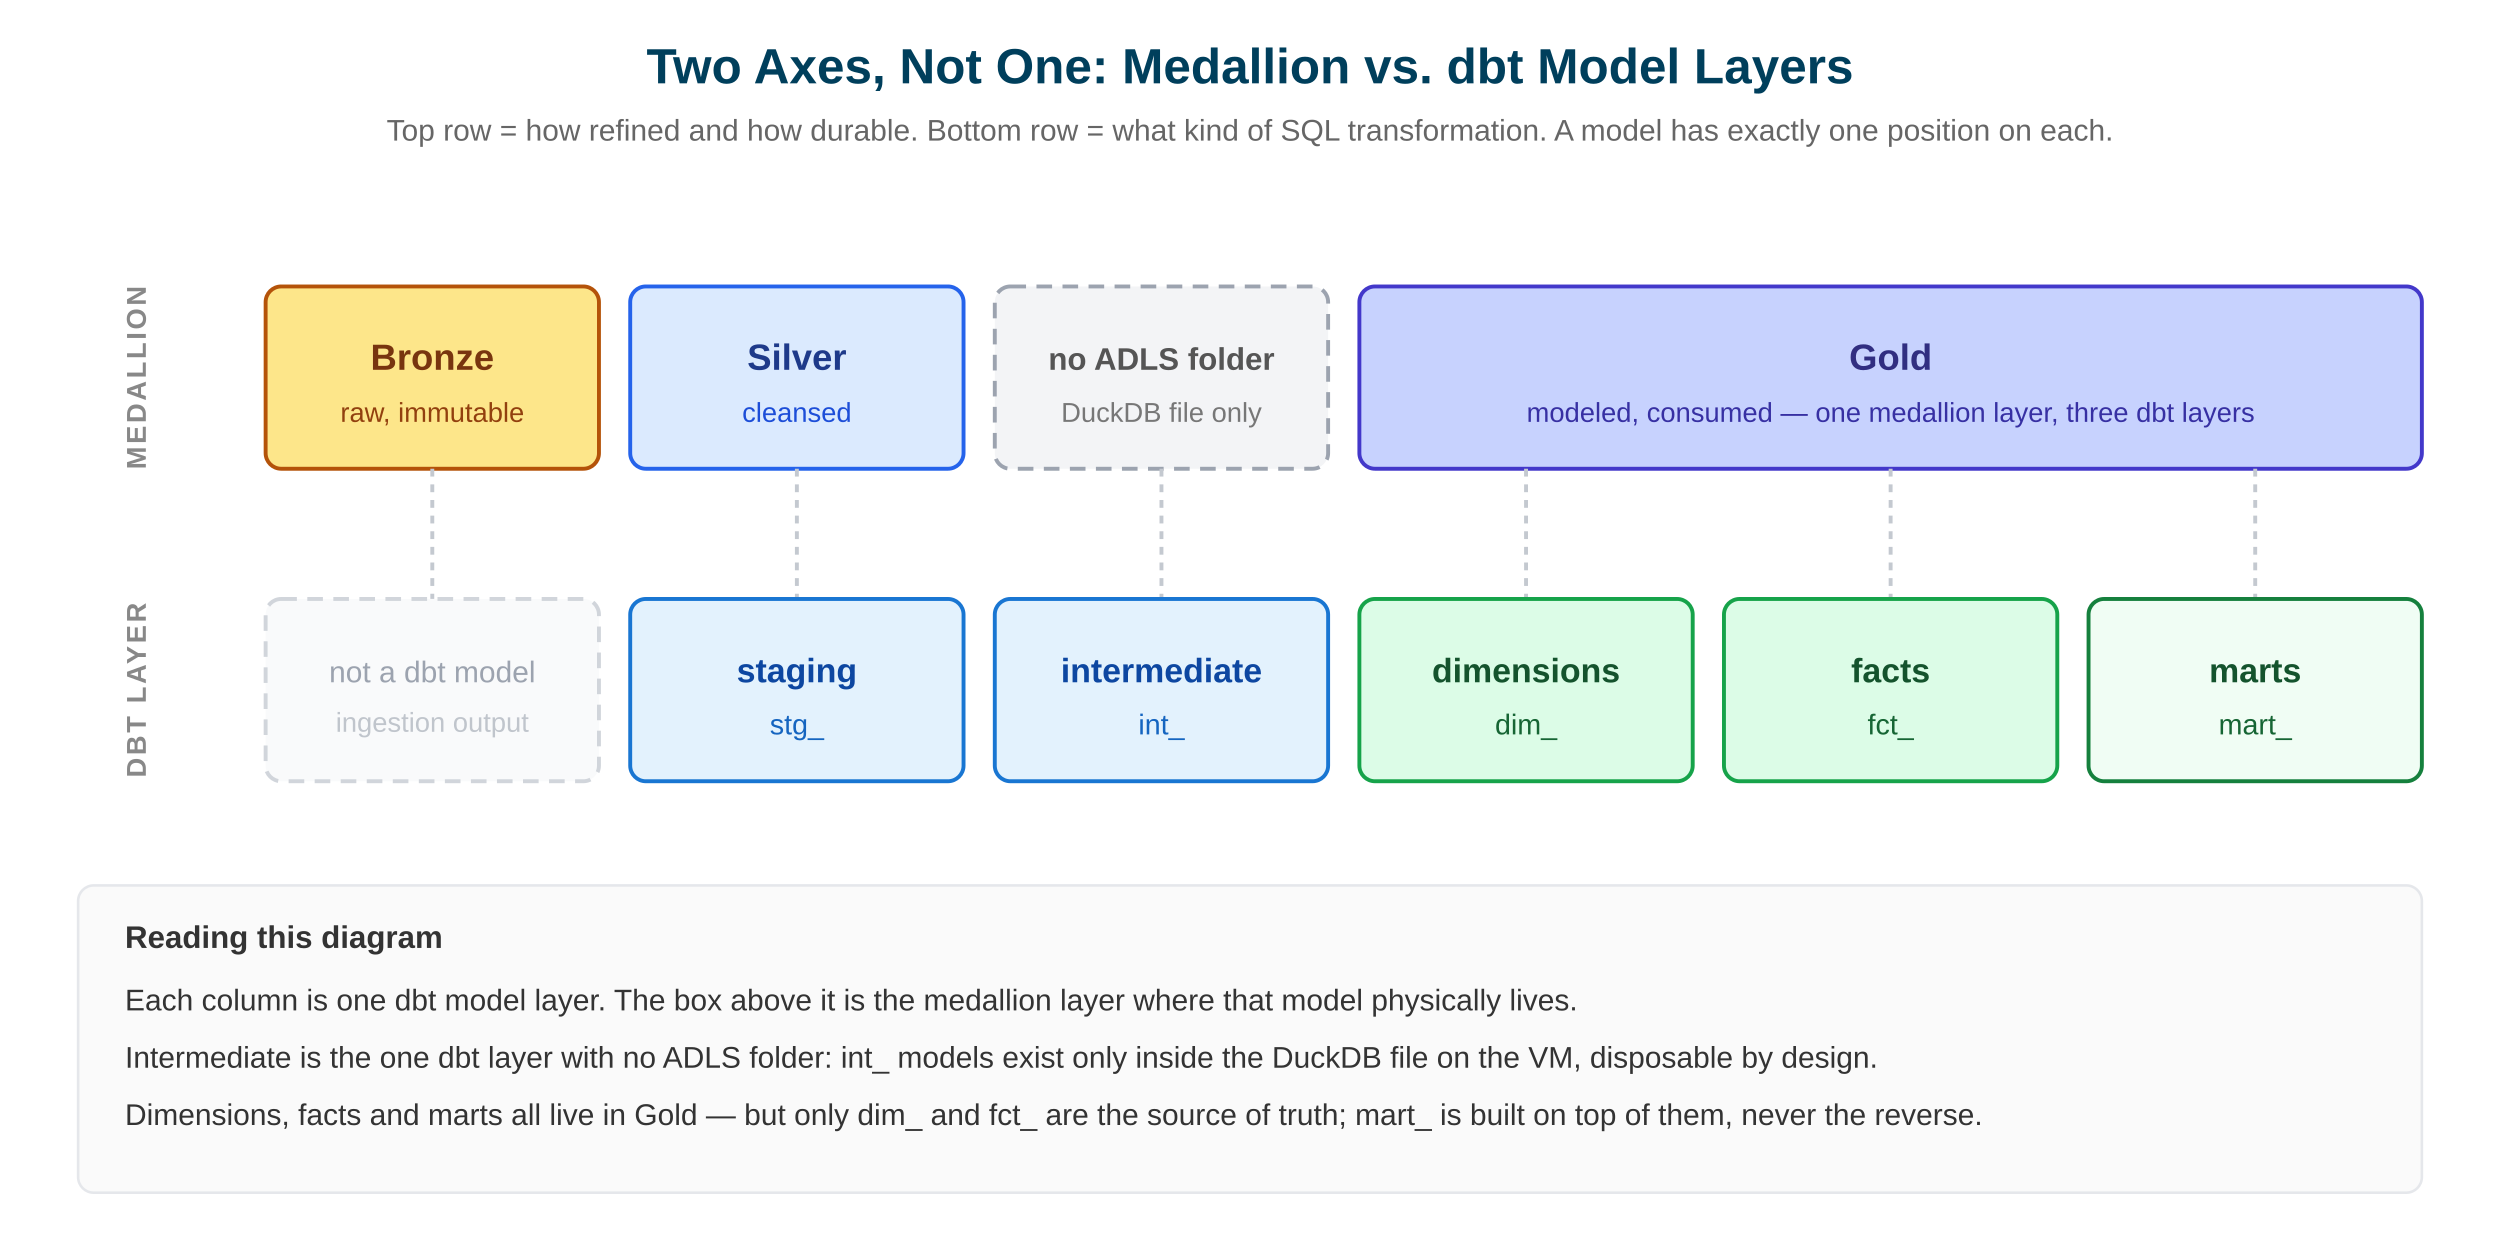
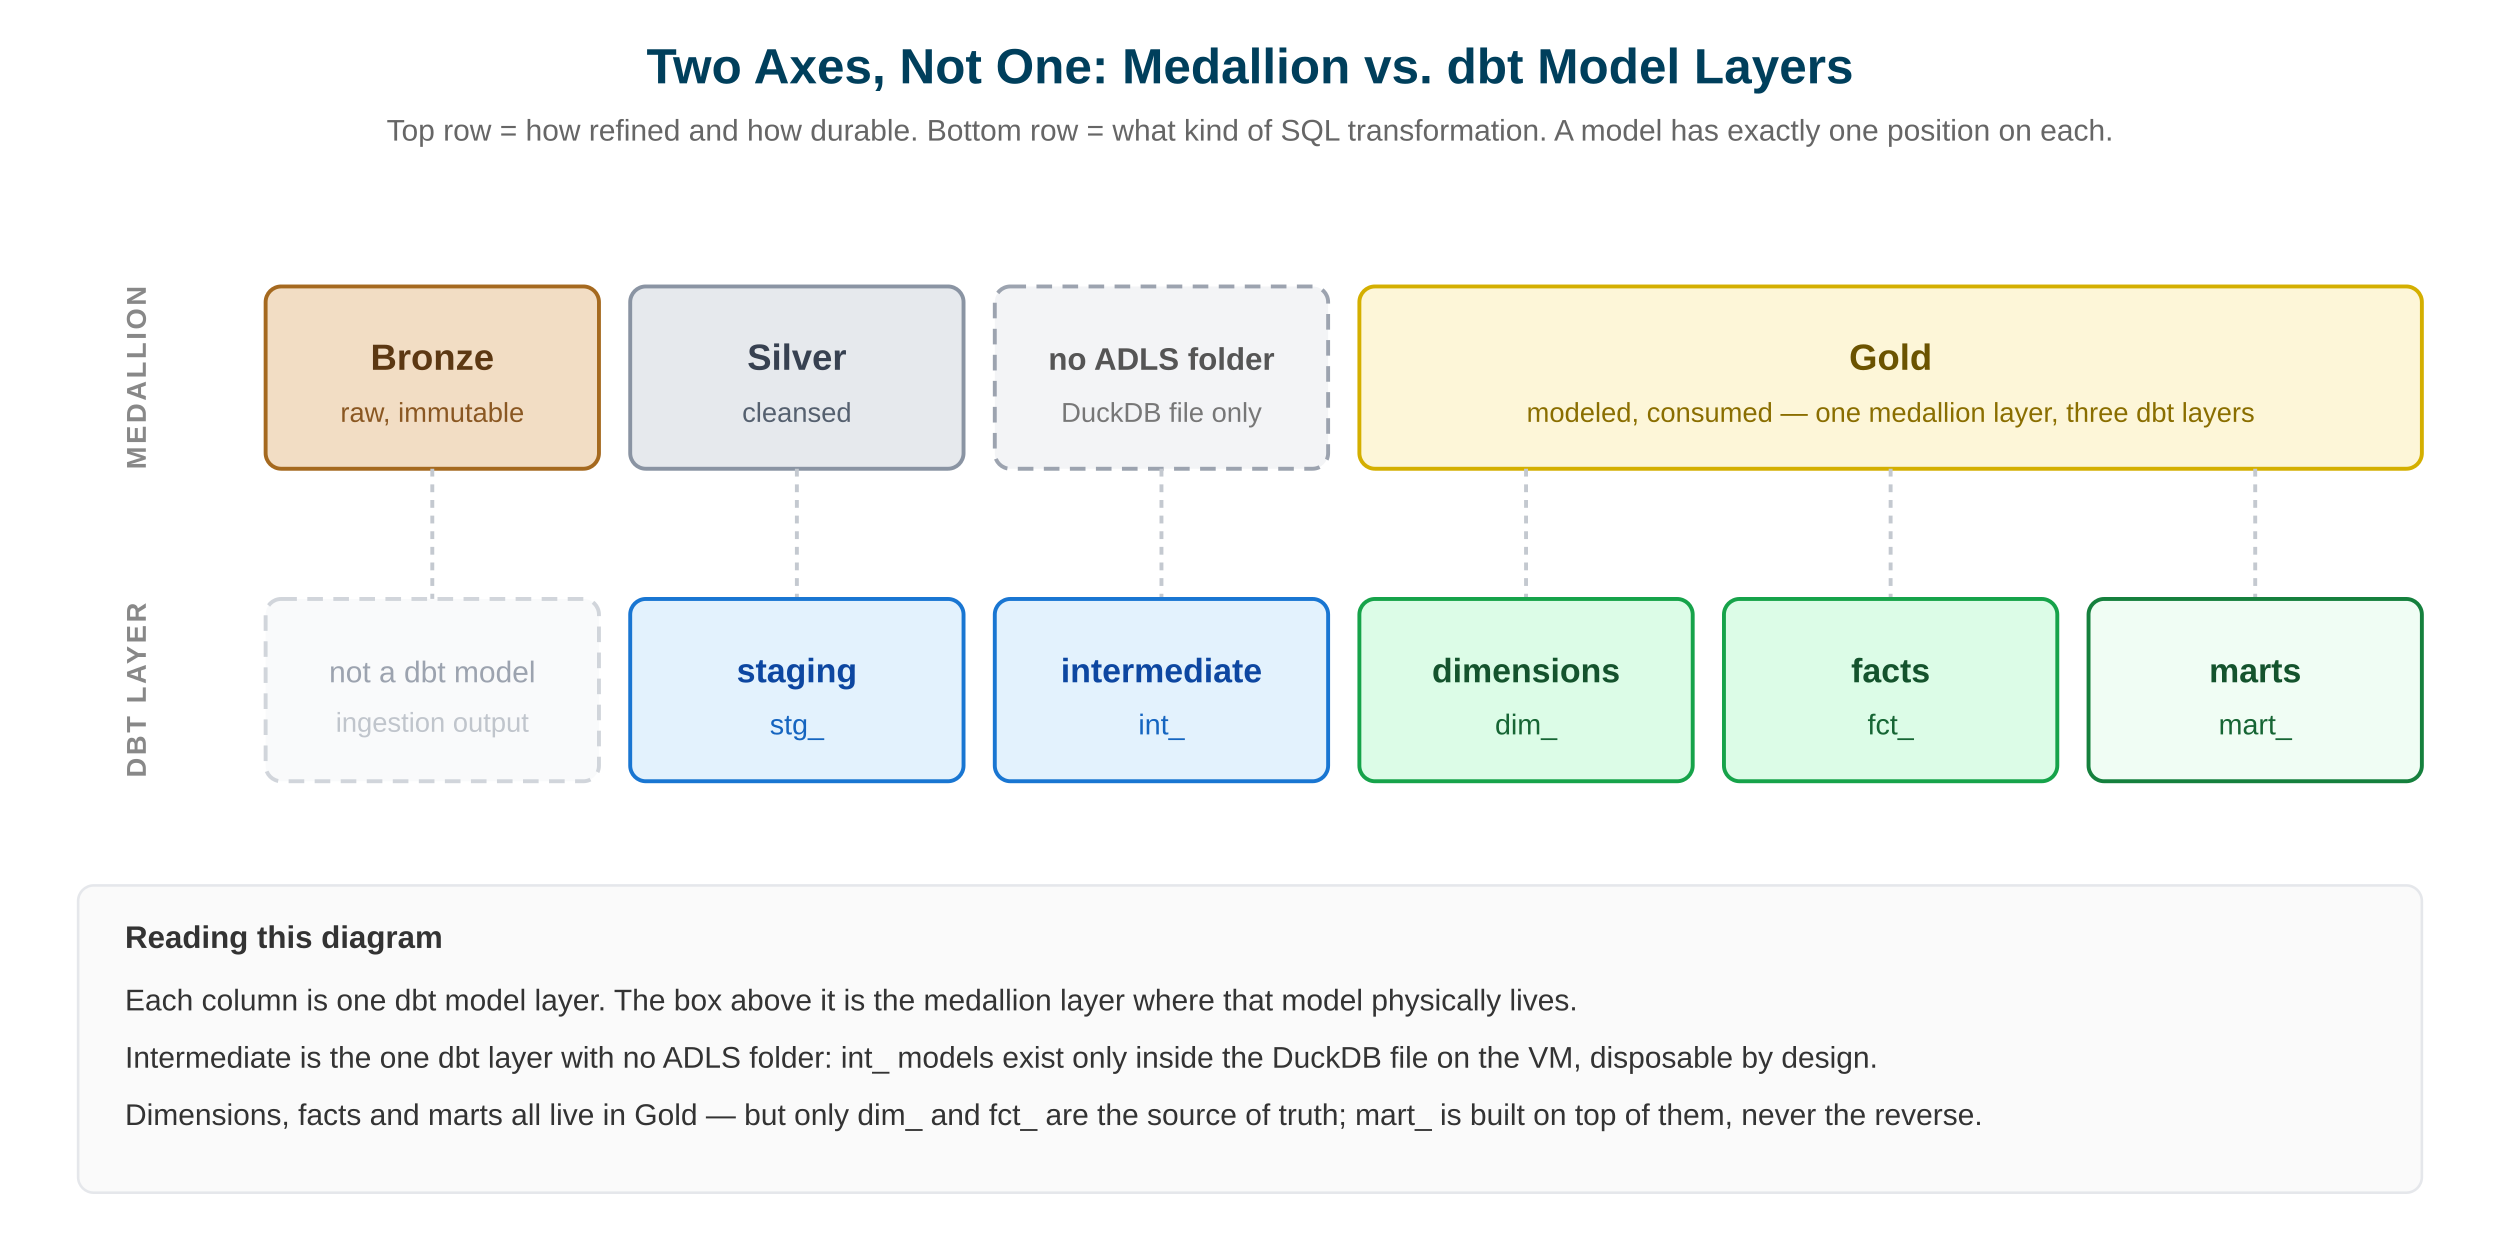
<svg xmlns="http://www.w3.org/2000/svg" viewBox="0 0 960 480" font-family="Segoe UI, Arial, sans-serif" class="dp-diagram" role="img" aria-label="Two axes describe a dbt model: the medallion layer it is stored in, on top, and the kind of SQL transformation that produced it, below.">
  <rect width="960" height="480" fill="#ffffff" />
  <text x="480" y="32" font-size="19" font-weight="bold" text-anchor="middle" fill="#003f5c">Two Axes, Not One: Medallion vs. dbt Model Layers</text>
  <text x="480" y="54" font-size="11.5" text-anchor="middle" fill="#666">Top row = how refined and how durable. Bottom row = what kind of SQL transformation. A model has exactly one position on each.</text>
  <text x="56" y="145" font-size="10.5" font-weight="bold" fill="#888" letter-spacing="1" transform="rotate(-90 56 145)" text-anchor="middle">MEDALLION</text>
  <text x="56" y="265" font-size="10.5" font-weight="bold" fill="#888" letter-spacing="1" transform="rotate(-90 56 265)" text-anchor="middle">DBT LAYER</text>
  <g class="dp-node" data-href="platform-overview.md#extraction-sap-to-cloud">
-     <rect x="102" y="110" width="128" height="70" rx="6" fill="#fde68a" stroke="#b45309" stroke-width="1.5" />
-     <text x="166" y="142" font-size="14" font-weight="bold" text-anchor="middle" fill="#78350f">Bronze</text>
-     <text x="166" y="162" font-size="10.5" text-anchor="middle" fill="#92400e">raw, immutable</text>
+     <rect x="102" y="110" width="128" height="70" rx="6" fill="#f2ddc4" stroke="#a5691f" stroke-width="1.5" />
+     <text x="166" y="142" font-size="14" font-weight="bold" text-anchor="middle" fill="#5c3813">Bronze</text>
+     <text x="166" y="162" font-size="10.5" text-anchor="middle" fill="#8a5722">raw, immutable</text>
  </g>
  <g class="dp-node" data-href="naming-conventions.md#persistence-per-layer">
-     <rect x="242" y="110" width="128" height="70" rx="6" fill="#dbeafe" stroke="#2563eb" stroke-width="1.5" />
-     <text x="306" y="142" font-size="14" font-weight="bold" text-anchor="middle" fill="#1e3a8a">Silver</text>
-     <text x="306" y="162" font-size="10.5" text-anchor="middle" fill="#1d4ed8">cleansed</text>
+     <rect x="242" y="110" width="128" height="70" rx="6" fill="#e6e9ed" stroke="#8a94a3" stroke-width="1.5" />
+     <text x="306" y="142" font-size="14" font-weight="bold" text-anchor="middle" fill="#374151">Silver</text>
+     <text x="306" y="162" font-size="10.5" text-anchor="middle" fill="#55606f">cleansed</text>
  </g>
  <g class="dp-node" data-href="https://github.com/picot-data/data-platform-standards/blob/main/adr/0001-medallion-dbt-layer-persistence.md">
    <rect x="382" y="110" width="128" height="70" rx="6" fill="#f3f4f6" stroke="#9ca3af" stroke-width="1.5" stroke-dasharray="6,4" />
    <text x="446" y="142" font-size="12" font-weight="bold" text-anchor="middle" fill="#555">no ADLS folder</text>
    <text x="446" y="162" font-size="10.5" text-anchor="middle" fill="#777">DuckDB file only</text>
  </g>
  <g class="dp-node" data-href="naming-conventions.md#persistence-per-layer">
-     <rect x="522" y="110" width="408" height="70" rx="6" fill="#c7d2fe" stroke="#4338ca" stroke-width="1.5" />
-     <text x="726" y="142" font-size="14" font-weight="bold" text-anchor="middle" fill="#312e81">Gold</text>
-     <text x="726" y="162" font-size="10.5" text-anchor="middle" fill="#3730a3">modeled, consumed — one medallion layer, three dbt layers</text>
+     <rect x="522" y="110" width="408" height="70" rx="6" fill="#fdf6d8" stroke="#d4af00" stroke-width="1.5" />
+     <text x="726" y="142" font-size="14" font-weight="bold" text-anchor="middle" fill="#6b5300">Gold</text>
+     <text x="726" y="162" font-size="10.5" text-anchor="middle" fill="#8a6e00">modeled, consumed — one medallion layer, three dbt layers</text>
  </g>
  <line x1="166" y1="180" x2="166" y2="230" stroke="#c4c9d0" stroke-width="1.5" stroke-dasharray="3,3" />
  <line x1="306" y1="180" x2="306" y2="230" stroke="#c4c9d0" stroke-width="1.5" stroke-dasharray="3,3" />
  <line x1="446" y1="180" x2="446" y2="230" stroke="#c4c9d0" stroke-width="1.5" stroke-dasharray="3,3" />
  <line x1="586" y1="180" x2="586" y2="230" stroke="#c4c9d0" stroke-width="1.5" stroke-dasharray="3,3" />
  <line x1="726" y1="180" x2="726" y2="230" stroke="#c4c9d0" stroke-width="1.5" stroke-dasharray="3,3" />
  <line x1="866" y1="180" x2="866" y2="230" stroke="#c4c9d0" stroke-width="1.5" stroke-dasharray="3,3" />
  <g class="dp-node" data-href="platform-overview.md">
    <rect x="102" y="230" width="128" height="70" rx="6" fill="#f9fafb" stroke="#d1d5db" stroke-width="1.5" stroke-dasharray="6,4" />
    <text x="166" y="262" font-size="11.5" text-anchor="middle" fill="#9ca3af">not a dbt model</text>
    <text x="166" y="281" font-size="10.5" text-anchor="middle" fill="#c0c5cc">ingestion output</text>
  </g>
  <g class="dp-node" data-href="naming-conventions.md#dbt-model-naming">
    <rect x="242" y="230" width="128" height="70" rx="6" fill="#e3f2fd" stroke="#1976d2" stroke-width="1.5" />
    <text x="306" y="262" font-size="13" font-weight="bold" text-anchor="middle" fill="#0d47a1">staging</text>
    <text x="306" y="282" font-size="11" text-anchor="middle" fill="#1565c0">stg_</text>
  </g>
  <g class="dp-node" data-href="naming-conventions.md#dbt-model-naming">
    <rect x="382" y="230" width="128" height="70" rx="6" fill="#e3f2fd" stroke="#1976d2" stroke-width="1.5" />
    <text x="446" y="262" font-size="13" font-weight="bold" text-anchor="middle" fill="#0d47a1">intermediate</text>
    <text x="446" y="282" font-size="11" text-anchor="middle" fill="#1565c0">int_</text>
  </g>
  <g class="dp-node" data-href="data-layers.md#the-dbt-layers-in-transformation-order">
    <rect x="522" y="230" width="128" height="70" rx="6" fill="#dcfce7" stroke="#16a34a" stroke-width="1.5" />
    <text x="586" y="262" font-size="13" font-weight="bold" text-anchor="middle" fill="#14532d">dimensions</text>
    <text x="586" y="282" font-size="11" text-anchor="middle" fill="#166534">dim_</text>
  </g>
  <g class="dp-node" data-href="data-layers.md#the-dbt-layers-in-transformation-order">
    <rect x="662" y="230" width="128" height="70" rx="6" fill="#dcfce7" stroke="#16a34a" stroke-width="1.5" />
    <text x="726" y="262" font-size="13" font-weight="bold" text-anchor="middle" fill="#14532d">facts</text>
    <text x="726" y="282" font-size="11" text-anchor="middle" fill="#166534">fct_</text>
  </g>
  <g class="dp-node" data-href="data-layers.md#why-a-star-schema-not-marts-built-directly-from-staging">
    <rect x="802" y="230" width="128" height="70" rx="6" fill="#f0fdf4" stroke="#15803d" stroke-width="1.5" />
    <text x="866" y="262" font-size="13" font-weight="bold" text-anchor="middle" fill="#14532d">marts</text>
    <text x="866" y="282" font-size="11" text-anchor="middle" fill="#166534">mart_</text>
  </g>
  <rect x="30" y="340" width="900" height="118" rx="6" fill="#fafafa" stroke="#e5e7eb" />
  <text x="48" y="364" font-size="12" font-weight="bold" fill="#333">Reading this diagram</text>
  <text x="48" y="388" font-size="11.5" fill="#333">Each column is one dbt model layer. The box above it is the medallion layer where that model physically lives.</text>
  <text x="48" y="410" font-size="11.5" fill="#333">Intermediate is the one dbt layer with no ADLS folder: int_ models exist only inside the DuckDB file on the VM, disposable by design.</text>
  <text x="48" y="432" font-size="11.5" fill="#333">Dimensions, facts and marts all live in Gold — but only dim_ and fct_ are the source of truth; mart_ is built on top of them, never the reverse.</text>
</svg>
